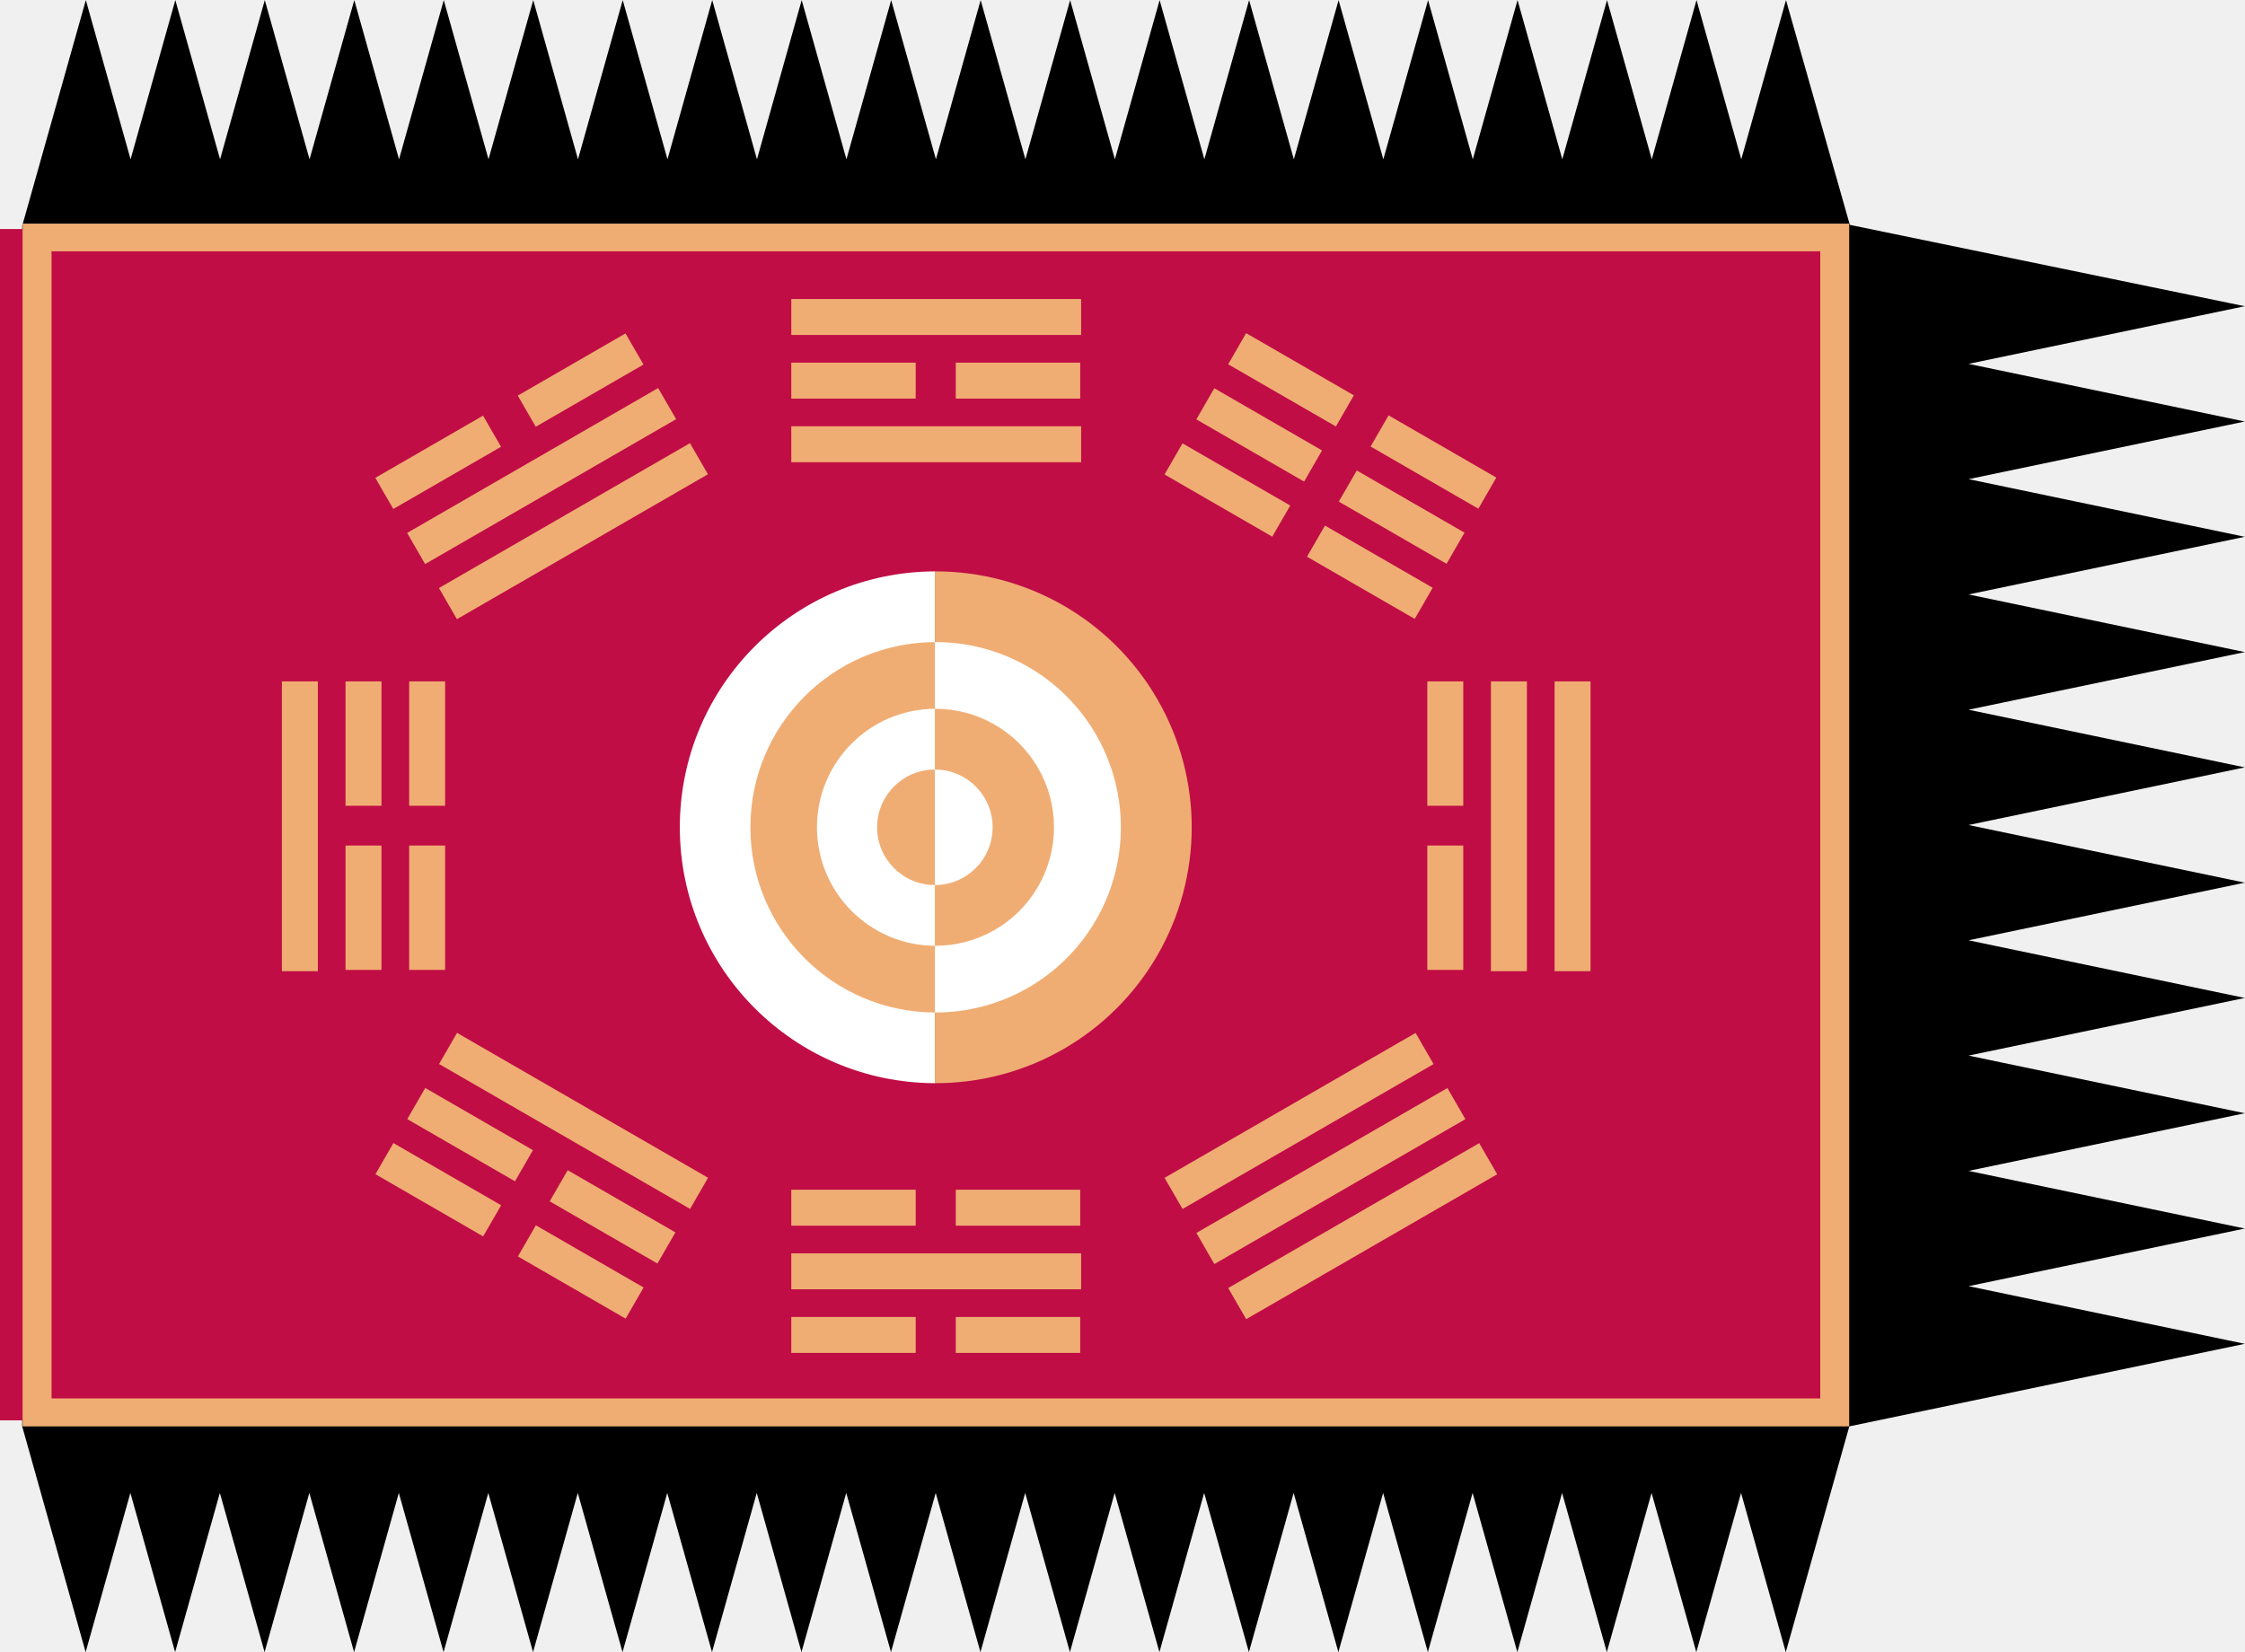
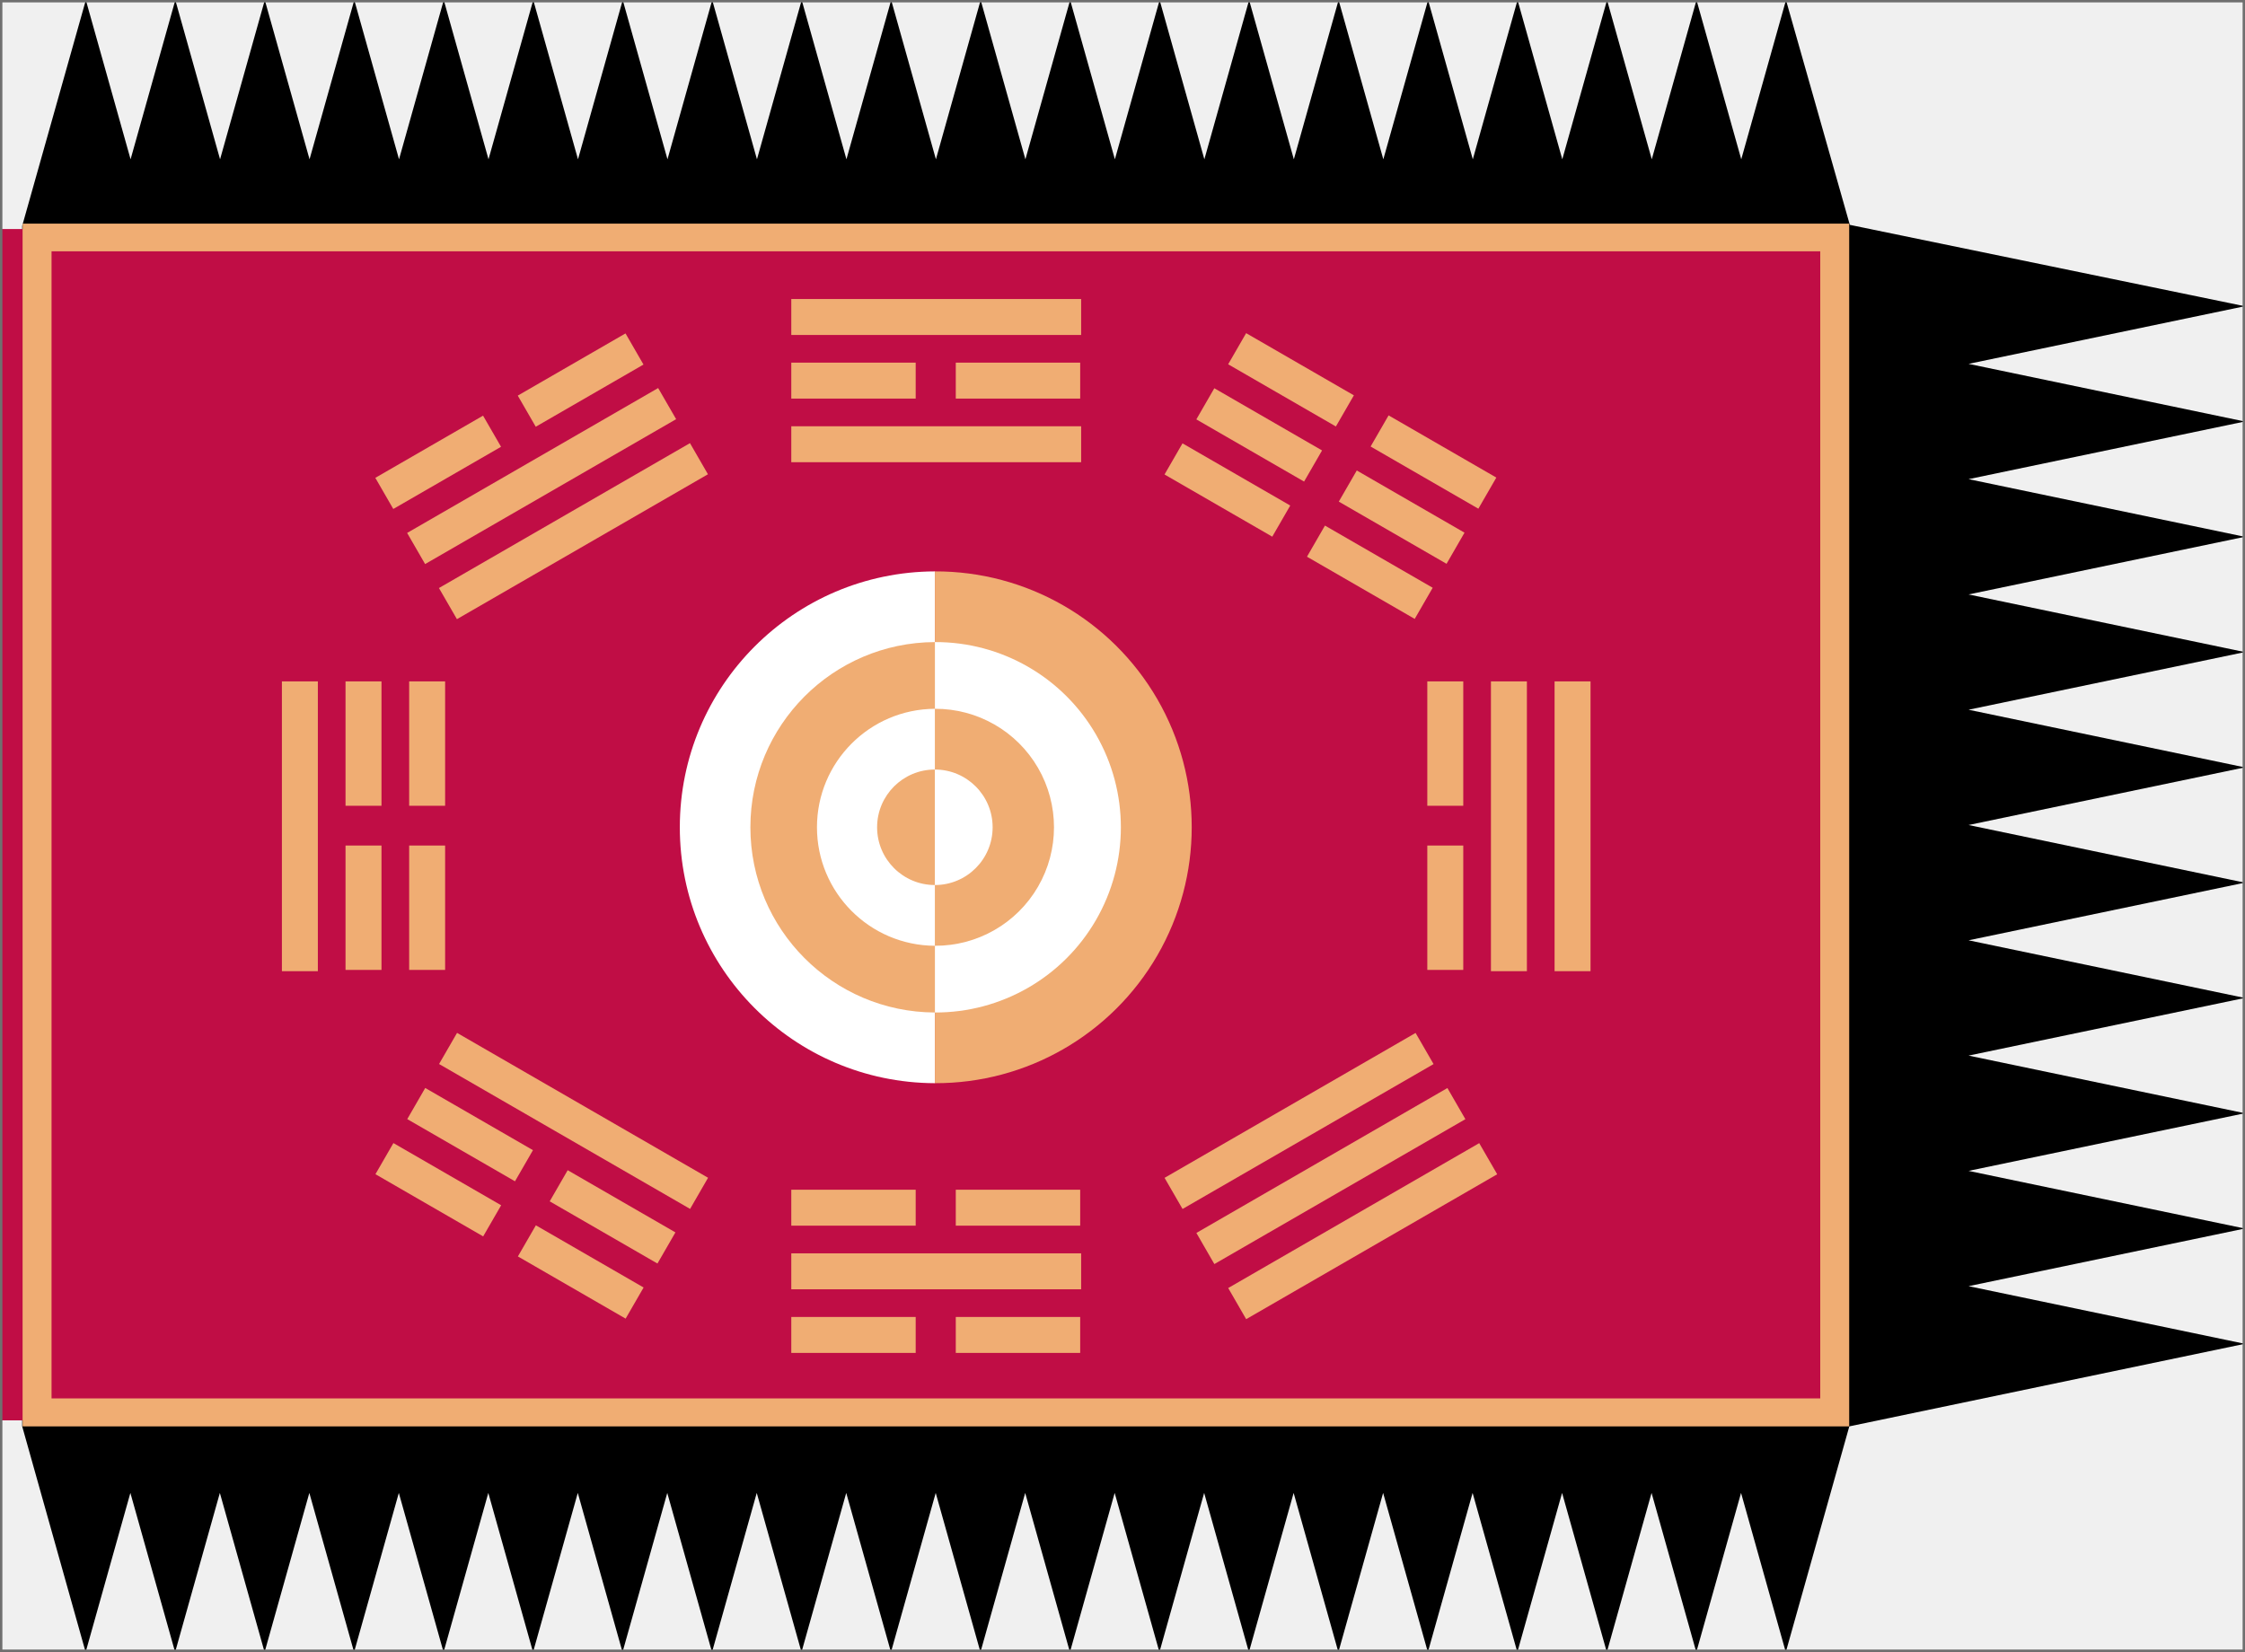
<svg xmlns="http://www.w3.org/2000/svg" viewBox="0 0 705.6 519.3">
  <g display="inline" transform="matrix(-1 0 0 1 725.5 -165.1)">
    <path fill="#000" d="m 19.969,587.541 86.818,-18.121 -86.818,-18.121 86.818,-18.121 -86.818,-18.121 86.818,-18.121 -86.818,-18.121 86.818,-18.121 -86.818,-18.121 86.818,-18.121 -86.818,-18.121 86.818,-18.121 -86.818,-18.121 86.818,-18.121 -86.818,-18.121 86.818,-18.121 -86.818,-18.121 86.818,-18.121 -86.818,-18.121 124.132,-25.576 20.063,-70.657 14.062,50.047 14.062,-50.047 14.062,50.047 14.062,-50.047 14.062,50.047 14.062,-50.047 14.062,50.047 14.062,-50.047 14.062,50.047 14.062,-50.047 14.062,50.047 14.062,-50.047 14.062,50.047 14.062,-50.047 14.062,50.047 14.062,-50.047 14.062,50.047 14.062,-50.047 14.062,50.047 14.062,-50.047 14.062,50.047 14.062,-50.047 14.062,50.047 14.062,-50.047 14.062,50.047 14.062,-50.047 14.062,50.047 14.062,-50.047 14.062,50.047 14.062,-50.047 14.062,50.047 14.062,-50.047 14.062,50.047 14.062,-50.047 14.062,50.047 14.062,-50.047 14.062,50.047 14.062,-50.047 20.004,70.964 v 377.401 l -19.939,70.964 -14.062,-50.047 -14.062,50.047 -14.062,-50.047 -14.062,50.047 -14.062,-50.047 -14.062,50.047 -14.062,-50.047 -14.062,50.047 -14.062,-50.047 -14.062,50.047 -14.062,-50.047 -14.062,50.047 -14.062,-50.047 -14.062,50.047 -14.062,-50.047 -14.062,50.047 -14.062,-50.047 -14.062,50.047 -14.062,-50.047 -14.062,50.047 -14.062,-50.047 -14.062,50.047 -14.062,-50.047 -14.062,50.047 -14.062,-50.047 -14.062,50.047 -14.062,-50.047 -14.062,50.047 -14.062,-50.047 -14.062,50.047 -14.062,-50.047 -14.062,50.047 -14.062,-50.047 -14.062,50.047 -14.062,-50.047 -14.062,50.047 -14.062,-50.047 -14.062,50.047 -19.965,-70.966 z" display="inline" />
  </g>
  <g fill-opacity="1" stroke="none" display="inline" transform="matrix(-1 0 0 1 725.5 -165.1)">
    <rect width="25.7" height="374.5" x="699.9" y="237.1" fill="#c00d45" />
    <rect width="574.1" height="378.1" x="144.3" y="235.4" fill="#f0ad73" />
    <rect width="555.9" height="360.6" x="153.4" y="244.1" fill="#c00d45" display="inline" />
  </g>
  <g fill="#f0ad73" fill-opacity="1" stroke="none" display="inline" transform="matrix(-1 0 0 1 725.5 -165.1)">
    <rect width="91.1" height="11.3" x="385.7" y="-570.4" transform="scale(1 -1)" />
    <rect width="39.1" height="11.3" x="386" y="-550.4" transform="scale(1 -1)" />
    <rect width="39.1" height="11.3" x="437.7" y="-550.4" transform="scale(1 -1)" />
    <rect width="39.1" height="11.3" x="386" y="-590.4" transform="scale(1 -1)" />
    <rect width="39.1" height="11.3" x="437.7" y="-590.4" transform="scale(1 -1)" />
    <rect width="39.1" height="11.3" x="-470" y="-616.9" transform="scale(1 -1)rotate(90)" />
    <rect width="39.1" height="11.3" x="-418.4" y="-616.9" transform="scale(1 -1)rotate(90)" />
    <rect width="39.1" height="11.3" x="-470" y="-596.9" transform="scale(1 -1)rotate(90)" />
    <rect width="39.1" height="11.3" x="-418.4" y="-596.9" transform="scale(1 -1)rotate(90)" />
    <rect width="91.1" height="11.3" x="-470.4" y="-636.9" transform="scale(1 -1)rotate(90)" />
    <rect width="91.1" height="11.3" x="-470.4" y="-256.9" transform="scale(1 -1)rotate(90)" />
    <rect width="91.1" height="11.3" x="-470.4" y="-236.9" transform="scale(1 -1)rotate(90)" />
    <rect width="39.1" height="11.3" x="-470" y="-276.9" transform="scale(1 -1)rotate(90)" />
    <rect width="39.1" height="11.3" x="-418.4" y="-276.9" transform="scale(1 -1)rotate(90)" />
    <rect width="39.1" height="11.3" x="386" y="-290.4" transform="scale(1 -1)" />
    <rect width="39.1" height="11.3" x="437.7" y="-290.4" transform="scale(1 -1)" />
    <rect width="91.1" height="11.3" x="385.7" y="-270.4" transform="scale(1 -1)" />
    <rect width="91.1" height="11.3" x="385.7" y="-310.4" transform="scale(1 -1)" />
    <rect width="91.1" height="11.3" x="592.7" y="-.6" transform="scale(1 -1)rotate(-30)" />
    <rect width="39.1" height="11.3" x="593" y="19.4" transform="scale(1 -1)rotate(-30)" />
    <rect width="39.1" height="11.3" x="644.7" y="19.4" transform="scale(1 -1)rotate(-30)" />
    <rect width="91.1" height="11.3" x="592.7" y="-20.6" transform="scale(1 -1)rotate(-30)" />
    <rect width="39.1" height="11.3" x="63.4" y="-431.9" transform="scale(1 -1)rotate(30)" />
    <rect width="39.1" height="11.3" x="115.1" y="-431.9" transform="scale(1 -1)rotate(30)" />
    <rect width="39.1" height="11.3" x="63.4" y="-411.9" transform="scale(1 -1)rotate(30)" />
    <rect width="39.1" height="11.3" x="115.1" y="-411.9" transform="scale(1 -1)rotate(30)" />
    <rect width="39.1" height="11.3" x="63.4" y="-451.9" transform="scale(1 -1)rotate(30)" />
    <rect width="39.1" height="11.3" x="115.1" y="-451.9" transform="scale(1 -1)rotate(30)" />
    <rect width="91.1" height="11.3" x="487.9" y="-315.2" transform="scale(1 -1)rotate(-30)" />
    <rect width="91.1" height="11.3" x="487.9" y="-295.2" transform="scale(1 -1)rotate(-30)" />
    <rect width="91.1" height="11.3" x="487.9" y="-335.2" transform="scale(1 -1)rotate(-30)" />
    <rect width="39.1" height="11.3" x="168.2" y="-746.4" transform="scale(1 -1)rotate(30)" />
    <rect width="39.1" height="11.3" x="219.9" y="-746.4" transform="scale(1 -1)rotate(30)" />
    <rect width="91.1" height="11.3" x="167.9" y="-726.4" transform="scale(1 -1)rotate(30)" />
    <rect width="39.1" height="11.3" x="168.2" y="-766.4" transform="scale(1 -1)rotate(30)" />
    <rect width="39.1" height="11.3" x="219.9" y="-766.4" transform="scale(1 -1)rotate(30)" />
  </g>
  <g fill-opacity="1" stroke="none" display="inline" transform="matrix(-1 0 0 1 725.5 -165.1)">
    <path fill="#fff" d="m 431.673,505.61 a 80.445,80.445 0 0 0 0,-160.889 l -1e-5,80.445 z" />
    <path fill="#f0ad73" d="m 431.673,344.72 a 80.445,80.445 0 1 0 0,160.889" />
    <path fill="#fff" stroke-width=".7" d="m 431.673,366.944 a 58.221,58.221 0 1 0 0,116.441" />
    <path fill="#f0ad73" stroke-width=".7" d="m 431.673,483.386 a 58.221,58.221 0 0 0 0,-116.441 l -1e-5,58.221 z" />
    <path fill="#fff" stroke-width=".5" d="m 431.673,462.414 a 37.249,37.249 0 0 0 0,-74.497 l -1e-5,37.249 z" />
    <path fill="#f0ad73" stroke-width=".5" d="m 431.673,387.916 a 37.249,37.249 0 1 0 0,74.497 l -1e-5,-37.249 z" />
    <path fill="#f0ad73" stroke-width=".2" d="m 431.673,443.32 a 18.155,18.155 0 0 0 0,-36.31 v 18.155 z" />
    <path fill="#fff" stroke-width=".2" d="m 431.673,407.01 a 18.155,18.155 0 1 0 0,36.31" />
  </g>
+   <path data-edge="" fill="none" stroke="#6f6f6f" stroke-width="1.5" stroke-linejoin="round" vector-effect="non-scaling-stroke" d="M0 0h705.6v519.3H0z" />
</svg>
